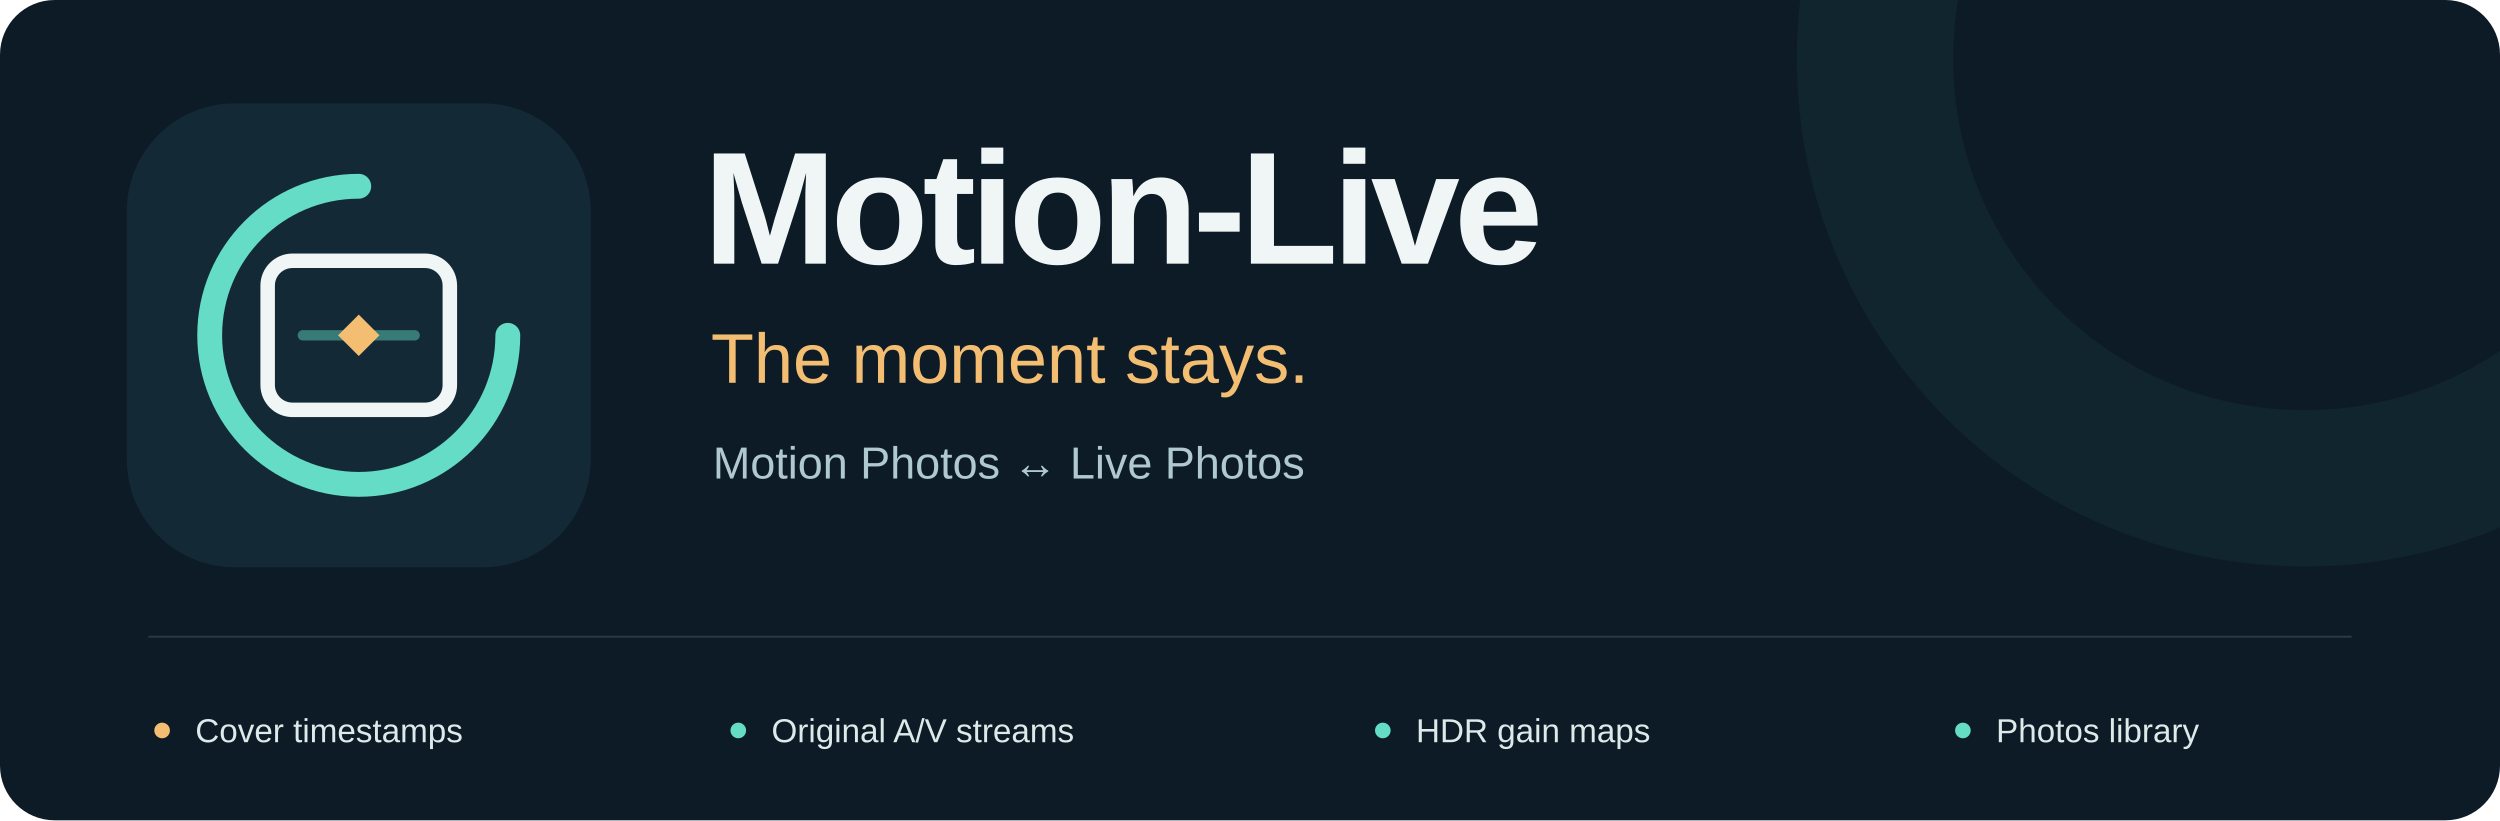
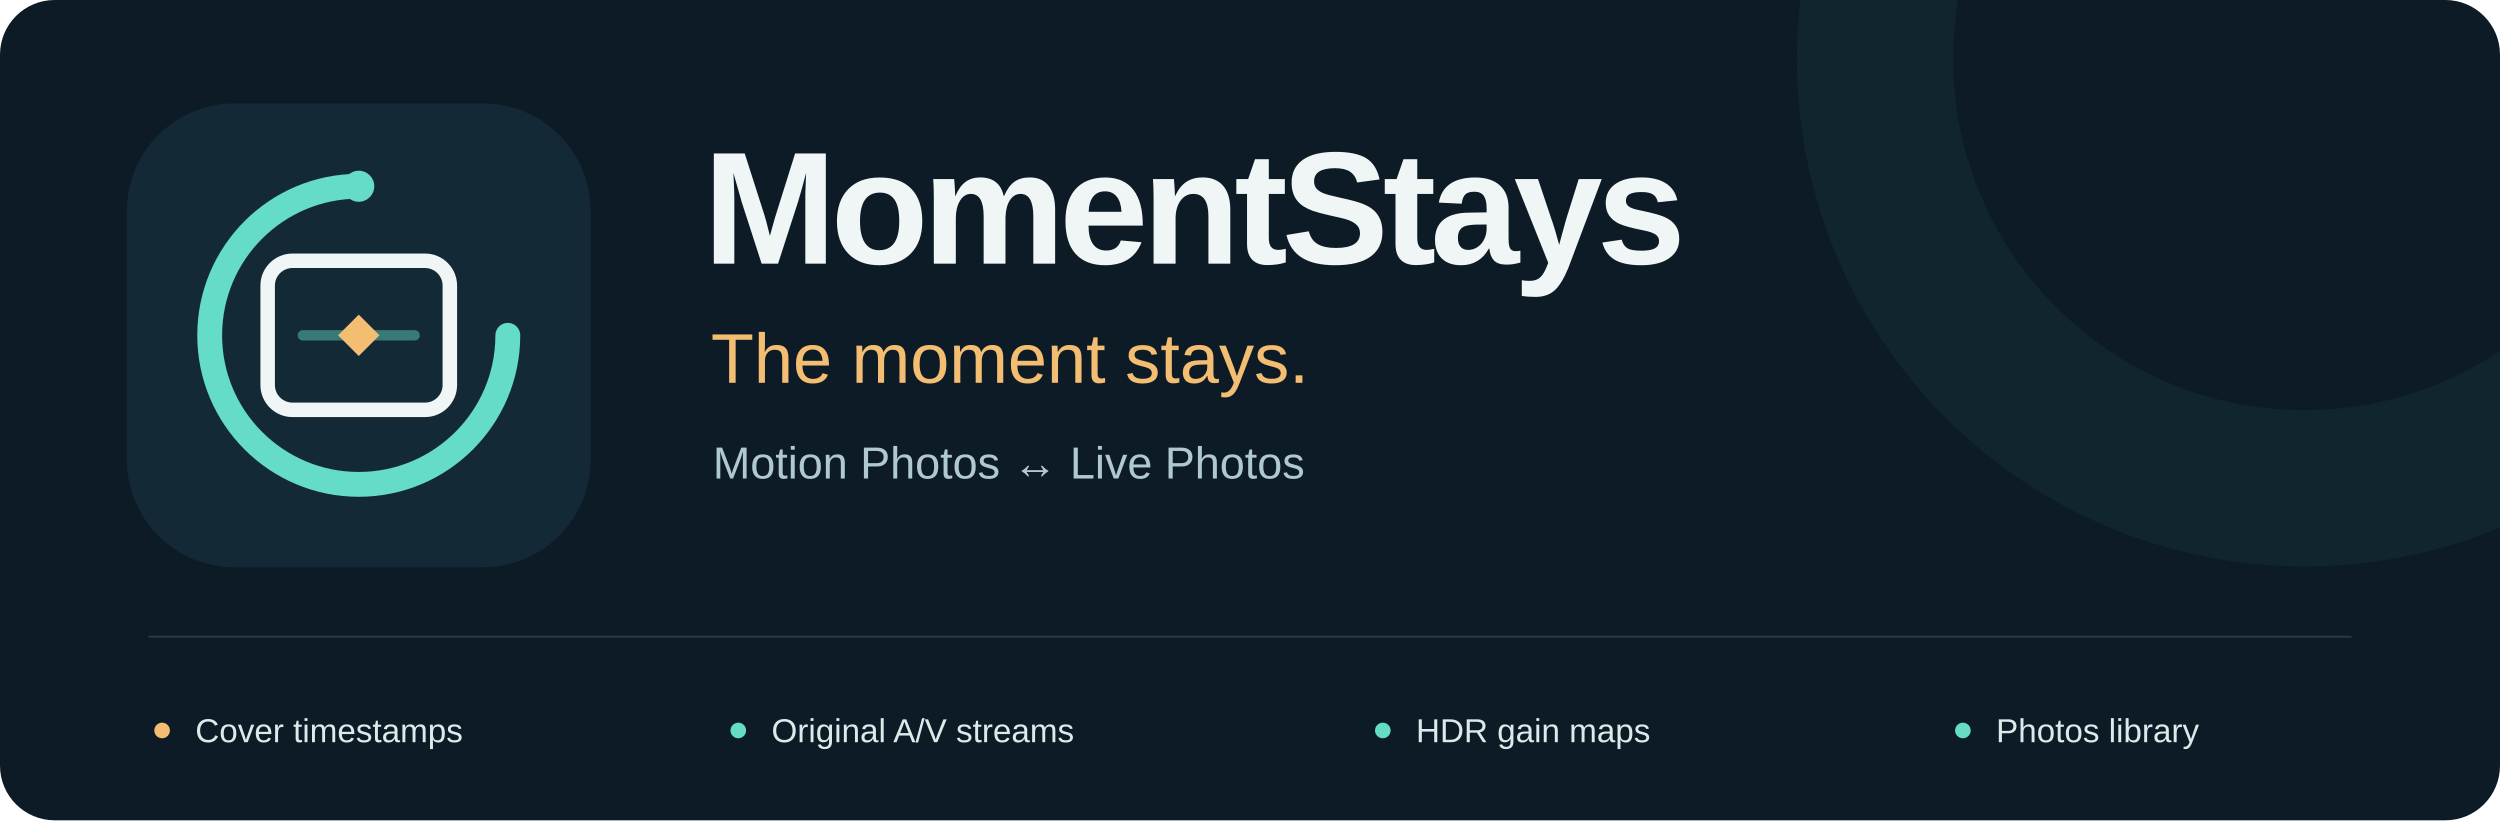
<svg xmlns="http://www.w3.org/2000/svg" width="1280" height="420" viewBox="0 0 1280 420" role="img" aria-labelledby="title desc">
  <rect width="1280" height="420" rx="28" fill="#0D1B27" />
  <circle cx="1180" cy="30" r="220" fill="none" stroke="#65DCC5" stroke-opacity=".05" stroke-width="80" />
  <g transform="translate(48 36) scale(.265)">
    <rect x="64" y="64" width="896" height="896" rx="208" fill="#132A36" />
    <path d="M512 224 A288 288 0 1 0 800 512" fill="none" stroke="#65DCC5" stroke-width="48" stroke-linecap="round" />
+     <circle cx="512" cy="224" r="30" fill="#65DCC5" />
    <rect x="336" y="368" width="352" height="288" rx="48" fill="none" stroke="#F0F6F5" stroke-width="28" />
    <path d="M404 512 H620" fill="none" stroke="#65DCC5" stroke-opacity=".45" stroke-width="20" stroke-linecap="round" />
    <path d="M512 472 L552 512 L512 552 L472 512 Z" fill="#F3BE72" />
  </g>
  <g font-family="-apple-system, BlinkMacSystemFont, 'Segoe UI', Arial, sans-serif">
-     <text x="360" y="135" font-size="82" font-weight="700" letter-spacing="-3" fill="#F0F6F5">Motion-Live</text>
+     <text x="360" y="135" font-size="82" font-weight="700" letter-spacing="-3" fill="#F0F6F5">MomentStays</text>
    <text x="364" y="196" font-size="36" font-weight="400" fill="#F3BE72">The moment stays.</text>
    <text x="365" y="245" font-size="23" fill="#B0C8CF">Motion Photos ↔ Live Photos</text>
    <path d="M76 326 H1204" stroke="#B0C8CF" stroke-opacity=".18" />
    <g font-size="17" fill="#DCEAE9">
      <circle cx="83" cy="374" r="4" fill="#F3BE72" />
      <text x="100" y="380">Cover timestamps</text>
      <circle cx="378" cy="374" r="4" fill="#65DCC5" />
      <text x="395" y="380">Original A/V streams</text>
      <circle cx="708" cy="374" r="4" fill="#65DCC5" />
      <text x="725" y="380">HDR gain maps</text>
      <circle cx="1005" cy="374" r="4" fill="#65DCC5" />
      <text x="1022" y="380">Photos library</text>
    </g>
  </g>
</svg>
